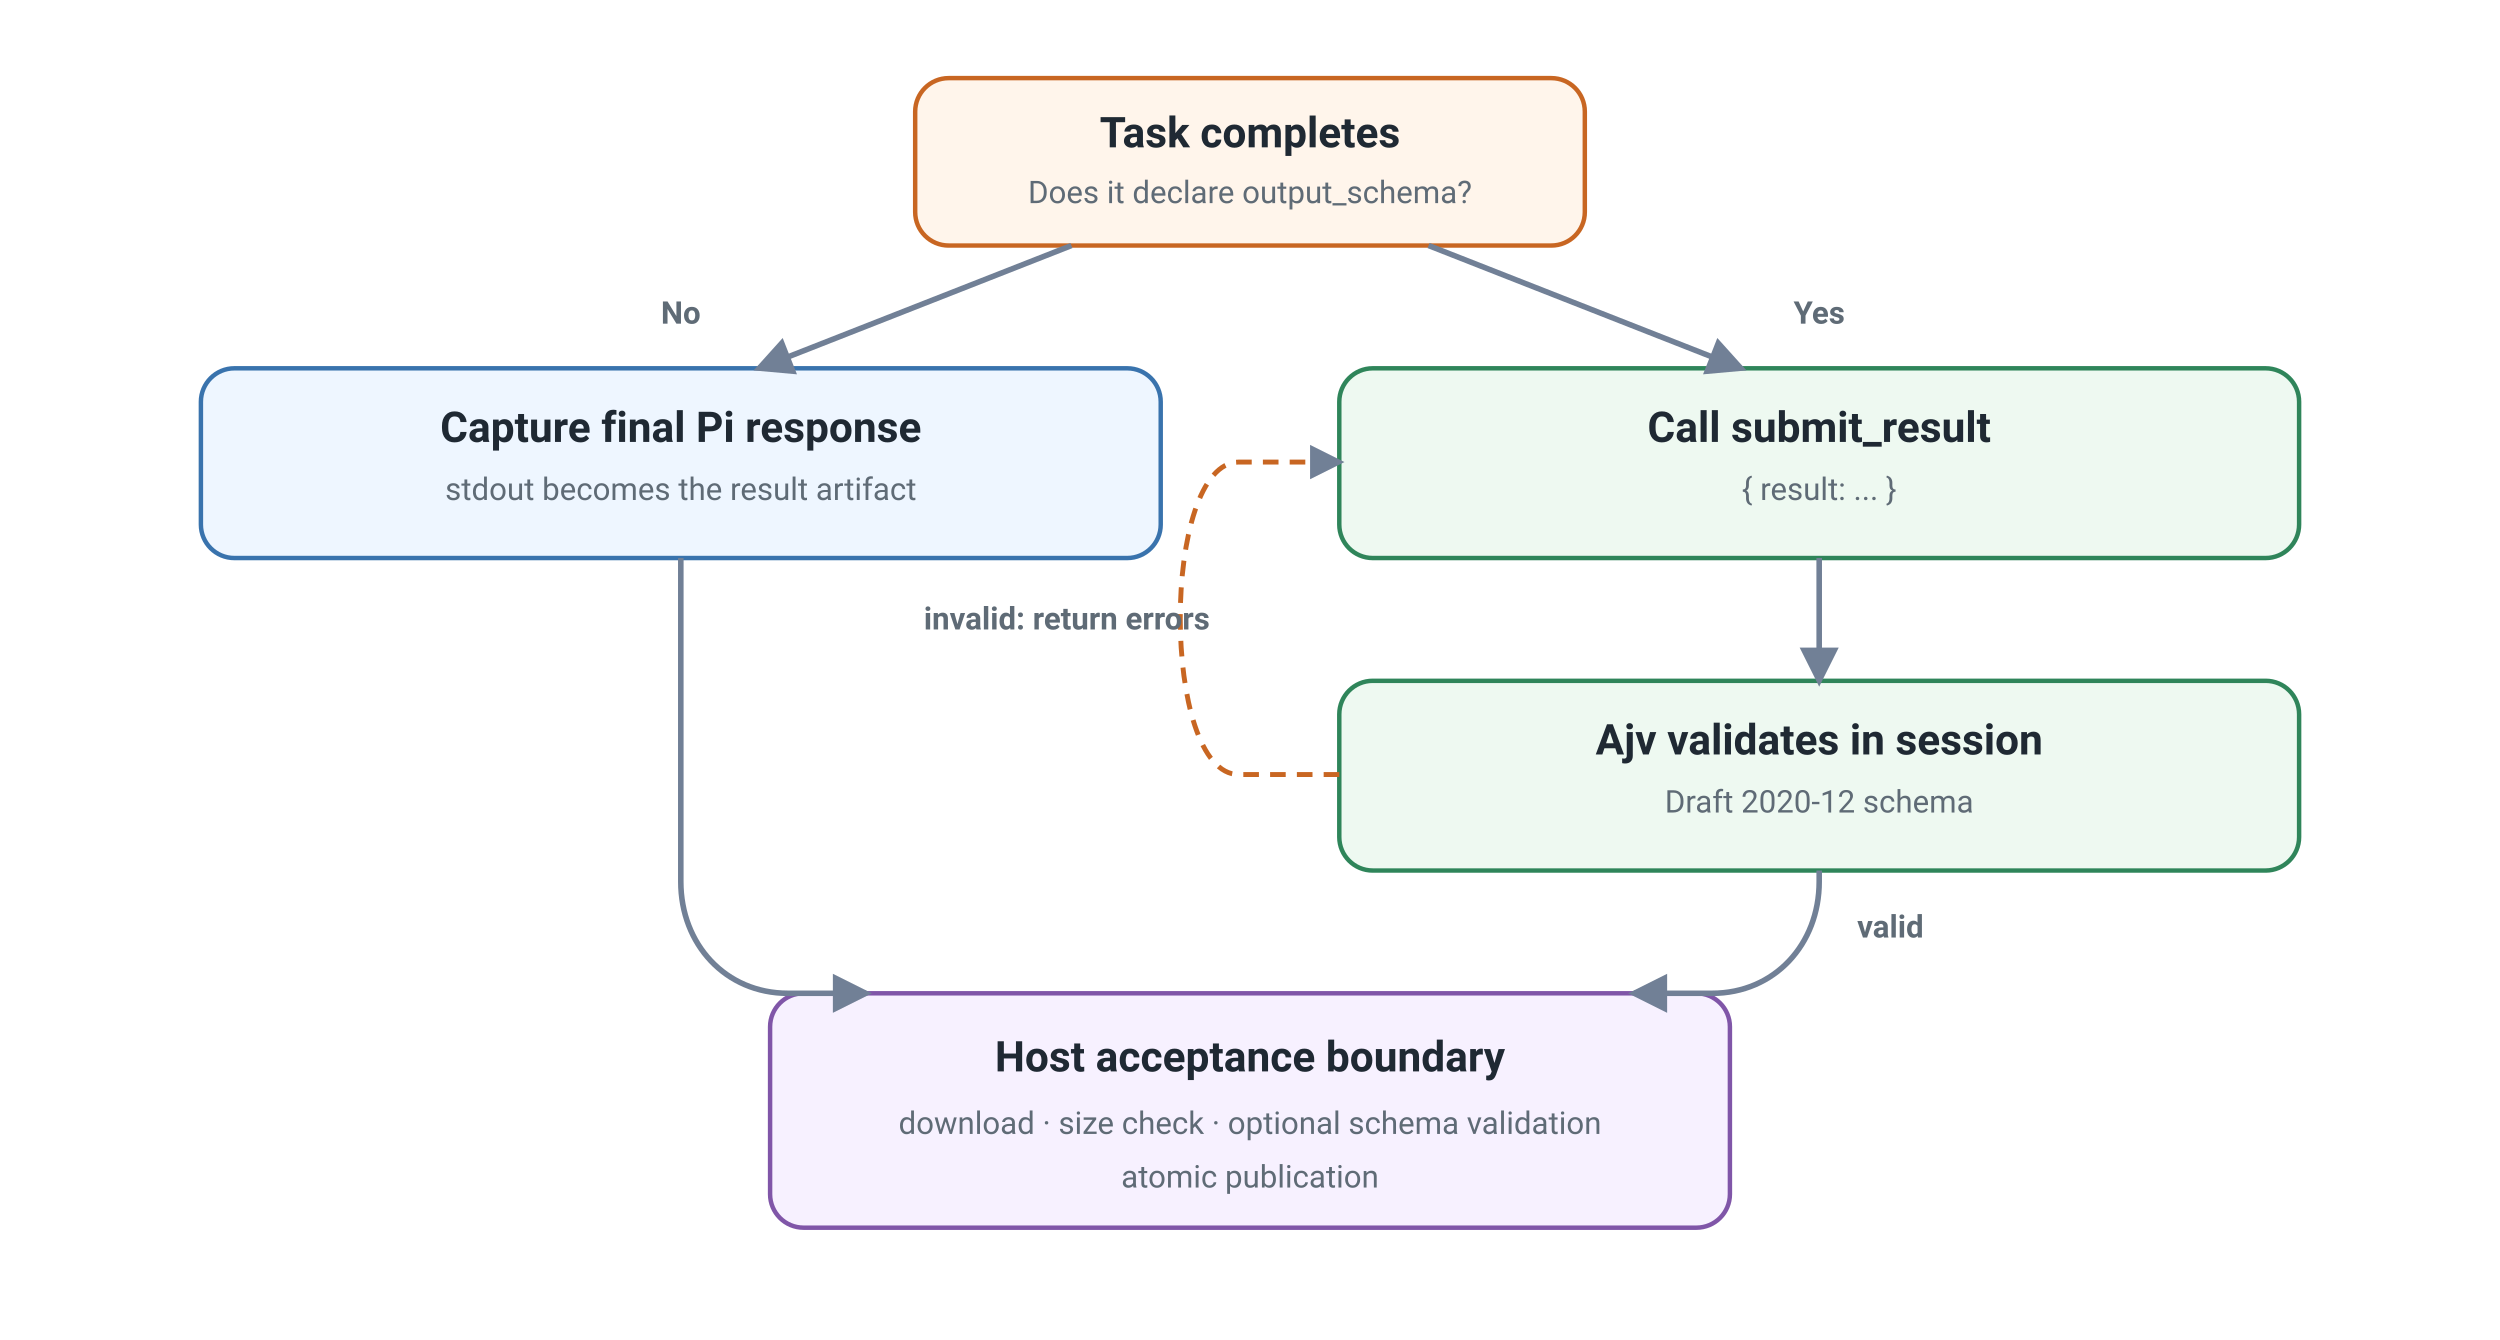
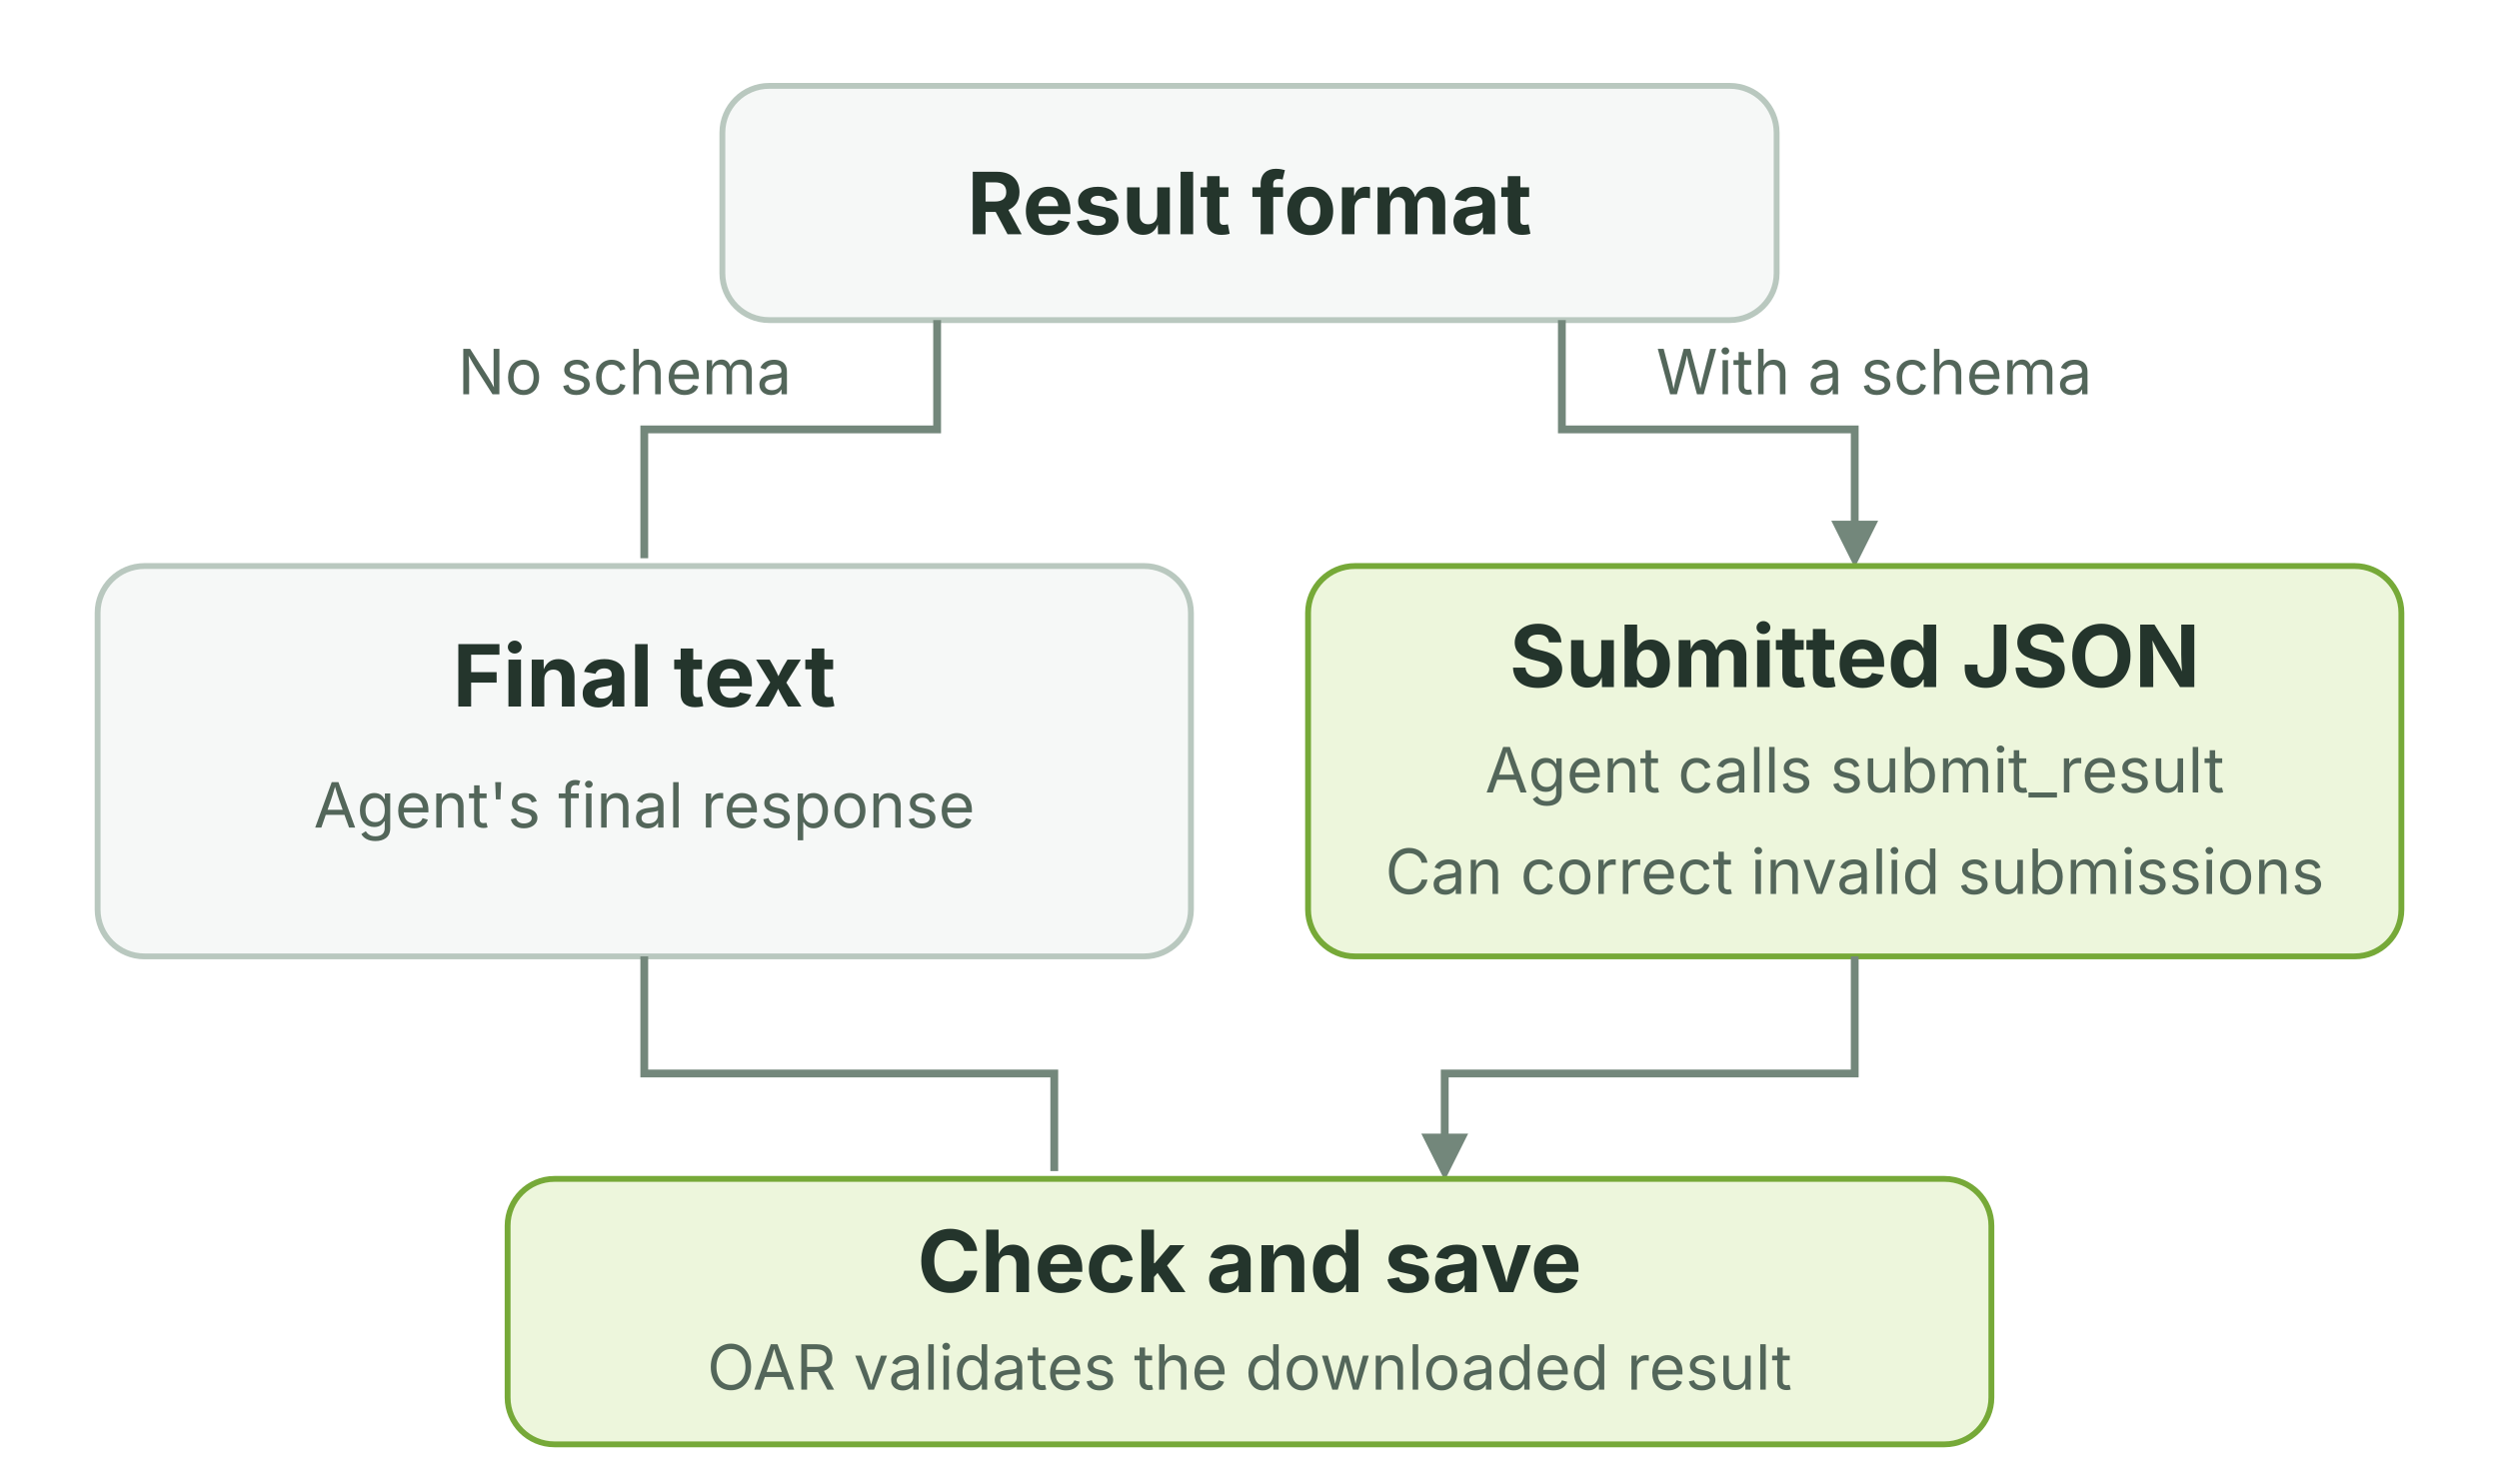
- <svg xmlns="http://www.w3.org/2000/svg" viewBox="0 0 1120 600" role="img" aria-labelledby="title description">
+ <svg xmlns="http://www.w3.org/2000/svg" viewBox="0 0 640 380" role="img" aria-labelledby="title description">
  <defs>
    <style>
-       text{font-family:-apple-system,BlinkMacSystemFont,"Segoe UI",Roboto,Helvetica,Arial,sans-serif;fill:#1f2933}
-       .choice{fill:#fff5eb;stroke:#c86622;stroke-width:2}.plain{fill:#eef6ff;stroke:#3973ad;stroke-width:2}.structured{fill:#eef9f1;stroke:#2f855a;stroke-width:2}.host{fill:#f7f1ff;stroke:#8056a8;stroke-width:2}
-       .title{font-size:19px;font-weight:700}.subtitle{font-size:14px;fill:#5f6b76}.label{font-size:14px;font-weight:700;fill:#5f6b76}
-       .arrow{fill:none;stroke:#718096;stroke-width:2.5;marker-end:url(#arrow)}.retry{fill:none;stroke:#c86622;stroke-width:2.2;stroke-dasharray:7 5;marker-end:url(#arrow)}
-       @media(prefers-color-scheme:dark){text{fill:#edf2f7}.choice{fill:#3a2819;stroke:#f6ad55}.plain{fill:#162b3f;stroke:#7db6e8}.structured{fill:#143126;stroke:#68d391}.host{fill:#2d203a;stroke:#b794d4}.subtitle,.label{fill:#aeb8c5}.arrow{stroke:#8b98a5}.retry{stroke:#f6ad55}}
+       text{font-family:system-ui,-apple-system,"Segoe UI",sans-serif;fill:#24352c}
+       .box{fill:#f6f8f7;stroke:#b9c8bf;stroke-width:1.5}
+       .accent{fill:#edf6dc;stroke:#76a938;stroke-width:1.5}
+       .title{font-size:22px;font-weight:650}
+       .note{font-size:16px;fill:#53665a}
+       .arrow{fill:none;stroke:#73877b;stroke-width:2;marker-end:url(#arrow)}
+       @media(prefers-color-scheme:dark){text{fill:#edf3ee}.box{fill:#202c25;stroke:#64786c}.accent{fill:#2b3c1e;stroke:#8fba53}.note{fill:#c2cec5}}
    </style>
-     <marker id="arrow" viewBox="0 0 10 10" refX="8.5" refY="5" markerWidth="7" markerHeight="7" orient="auto-start-reverse">
-       <path d="M0 0 10 5 0 10Z" fill="#718096" />
+     <marker id="arrow" viewBox="0 0 10 10" refX="8" refY="5" markerWidth="6" markerHeight="6" orient="auto">
+       <path d="M0 0 10 5 0 10Z" fill="#73877b" />
    </marker>
  </defs>
-   <rect x="410" y="35" width="300" height="75" rx="15" class="choice" />
-   <text x="560" y="66" text-anchor="middle" class="title">Task completes</text>
-   <text x="560" y="91" text-anchor="middle" class="subtitle">Does it declare output_schema?</text>
-   <text x="305" y="145" text-anchor="middle" class="label">No</text>
-   <text x="815" y="145" text-anchor="middle" class="label">Yes</text>
-   <rect x="90" y="165" width="430" height="85" rx="15" class="plain" />
-   <text x="305" y="198" text-anchor="middle" class="title">Capture final Pi response</text>
-   <text x="305" y="224" text-anchor="middle" class="subtitle">stdout becomes the result artifact</text>
-   <rect x="600" y="165" width="430" height="85" rx="15" class="structured" />
-   <text x="815" y="198" text-anchor="middle" class="title">Call submit_result</text>
-   <text x="815" y="224" text-anchor="middle" class="subtitle">{ result: ... }</text>
-   <rect x="600" y="305" width="430" height="85" rx="15" class="structured" />
-   <text x="815" y="338" text-anchor="middle" class="title">Ajv validates in session</text>
-   <text x="815" y="364" text-anchor="middle" class="subtitle">Draft 2020-12 schema</text>
-   <rect x="345" y="445" width="430" height="105" rx="15" class="host" />
-   <text x="560" y="480" text-anchor="middle" class="title">Host acceptance boundary</text>
-   <text x="560" y="508" text-anchor="middle" class="subtitle">download · size check · optional schema validation</text>
-   <text x="560" y="532" text-anchor="middle" class="subtitle">atomic publication</text>
-   <path d="M480 110L340 165" class="arrow" />
-   <path d="M640 110l140 55" class="arrow" />
-   <path d="M815 250v55" class="arrow" />
-   <path d="M600 347H555c-35 0-35-140 0-140h45" class="retry" />
-   <text x="542" y="282" text-anchor="end" class="label">invalid: return errors</text>
-   <path d="M305 250v145c0 28 20 50 48 50h35" class="arrow" />
-   <path d="M815 390v5c0 28-20 50-48 50h-35" class="arrow" />
-   <text x="832" y="420" class="label">valid</text>
+   <rect x="185" y="22" width="270" height="60" rx="12" class="box" />
+   <text x="320" y="60" text-anchor="middle" class="title">Result format</text>
+   <path d="M240 82V110H165V143M400 82V110H475V143" class="arrow" />
+   <text x="160" y="101" text-anchor="middle" class="note">No schema</text>
+   <text x="480" y="101" text-anchor="middle" class="note">With a schema</text>
+   <rect x="25" y="145" width="280" height="100" rx="12" class="box" />
+   <text x="165" y="181" text-anchor="middle" class="title">Final text</text>
+   <text x="165" y="212" text-anchor="middle" class="note">Agent's final response</text>
+   <rect x="335" y="145" width="280" height="100" rx="12" class="accent" />
+   <text x="475" y="176" text-anchor="middle" class="title">Submitted JSON</text>
+   <text x="475" y="203" text-anchor="middle" class="note">Agent calls submit_result</text>
+   <text x="475" y="229" text-anchor="middle" class="note">Can correct invalid submissions</text>
+   <path d="M165 245V275H270V300M475 245V275H370V300" class="arrow" />
+   <rect x="130" y="302" width="380" height="68" rx="12" class="accent" />
+   <text x="320" y="331" text-anchor="middle" class="title">Check and save</text>
+   <text x="320" y="356" text-anchor="middle" class="note">OAR validates the downloaded result</text>
</svg>
